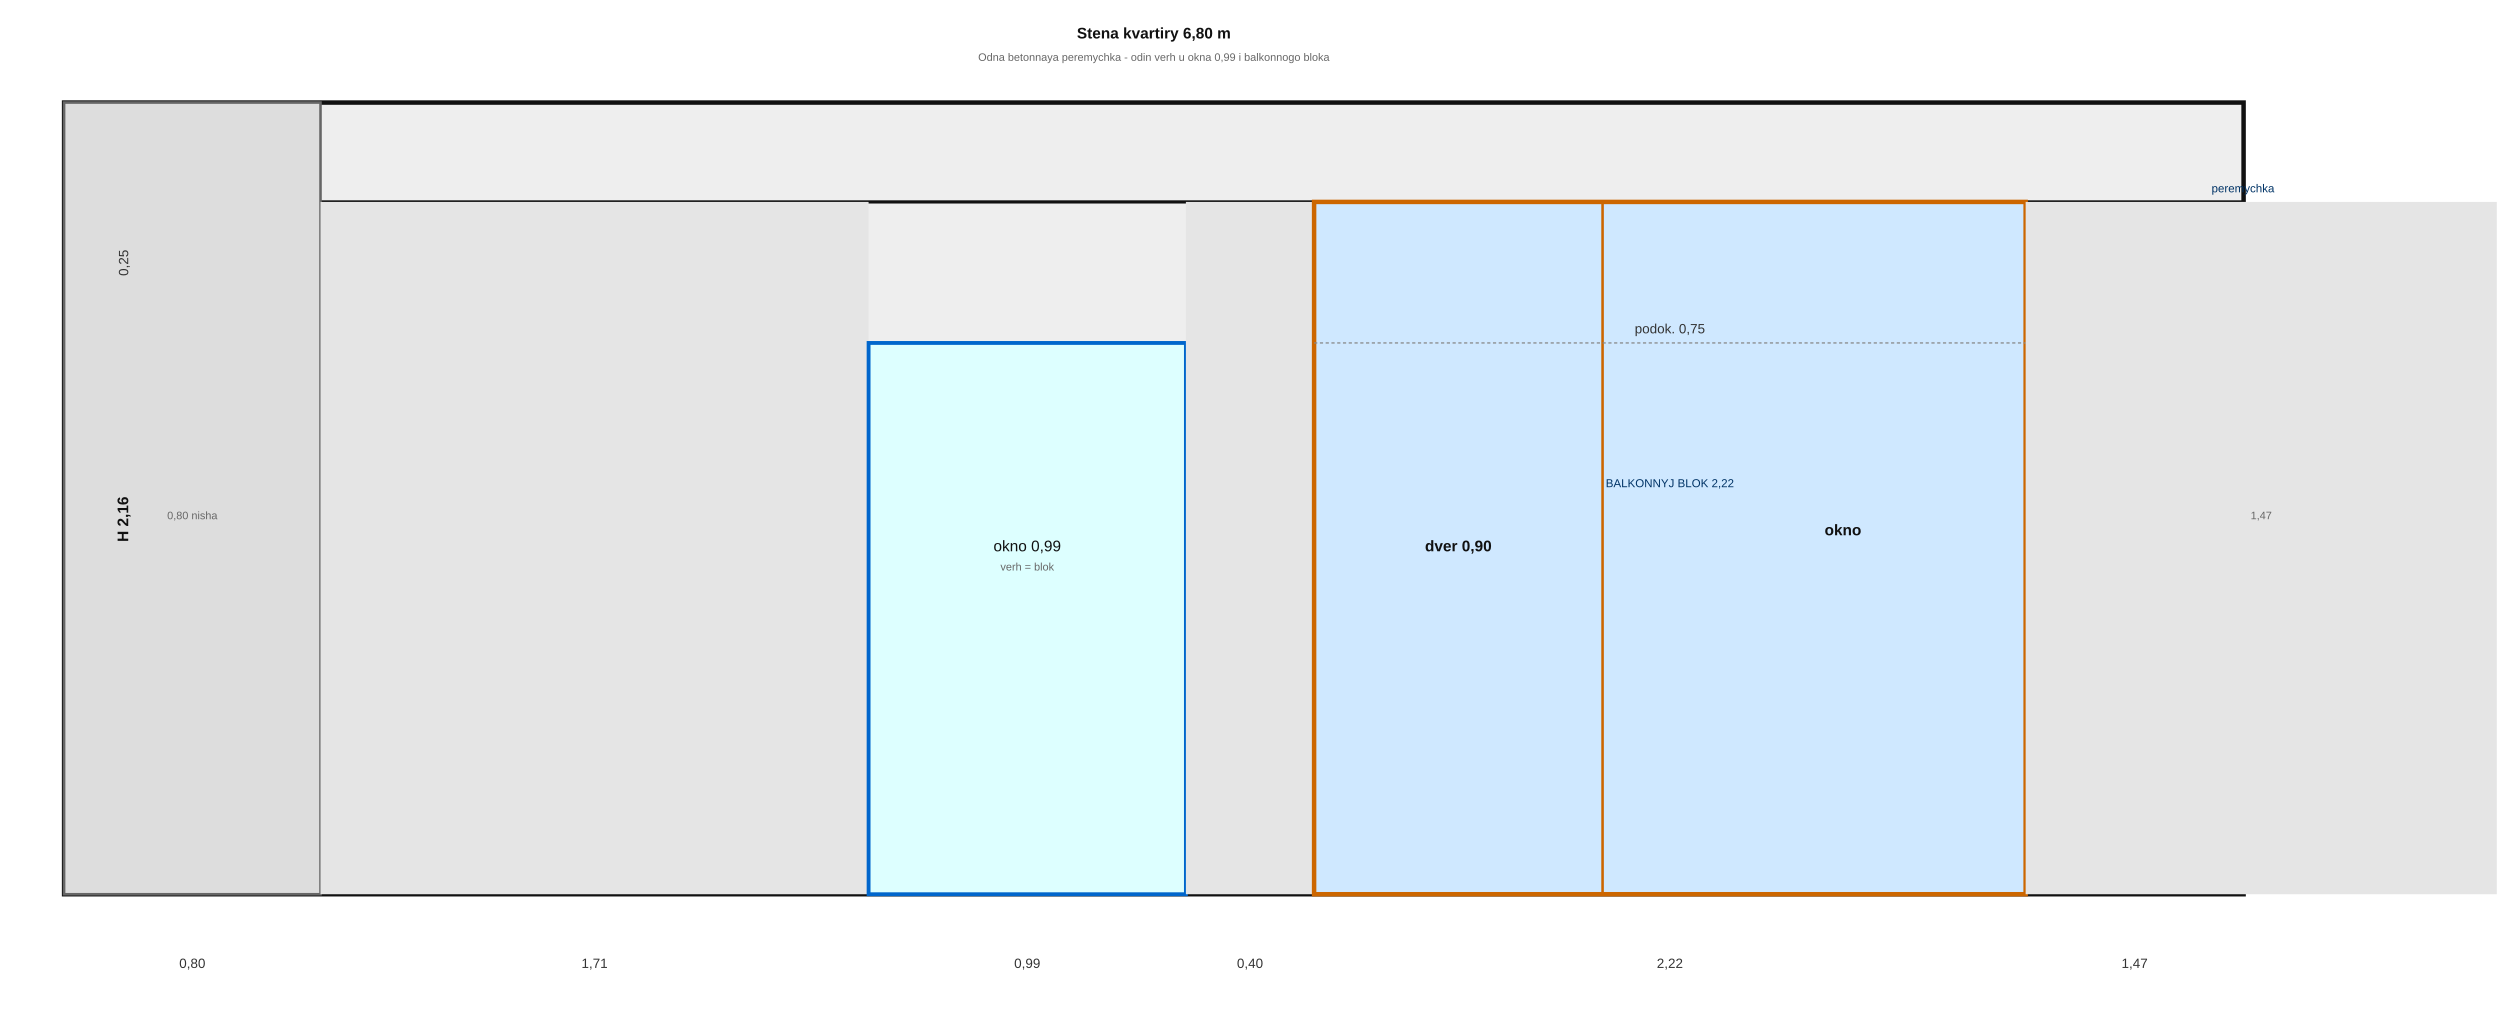
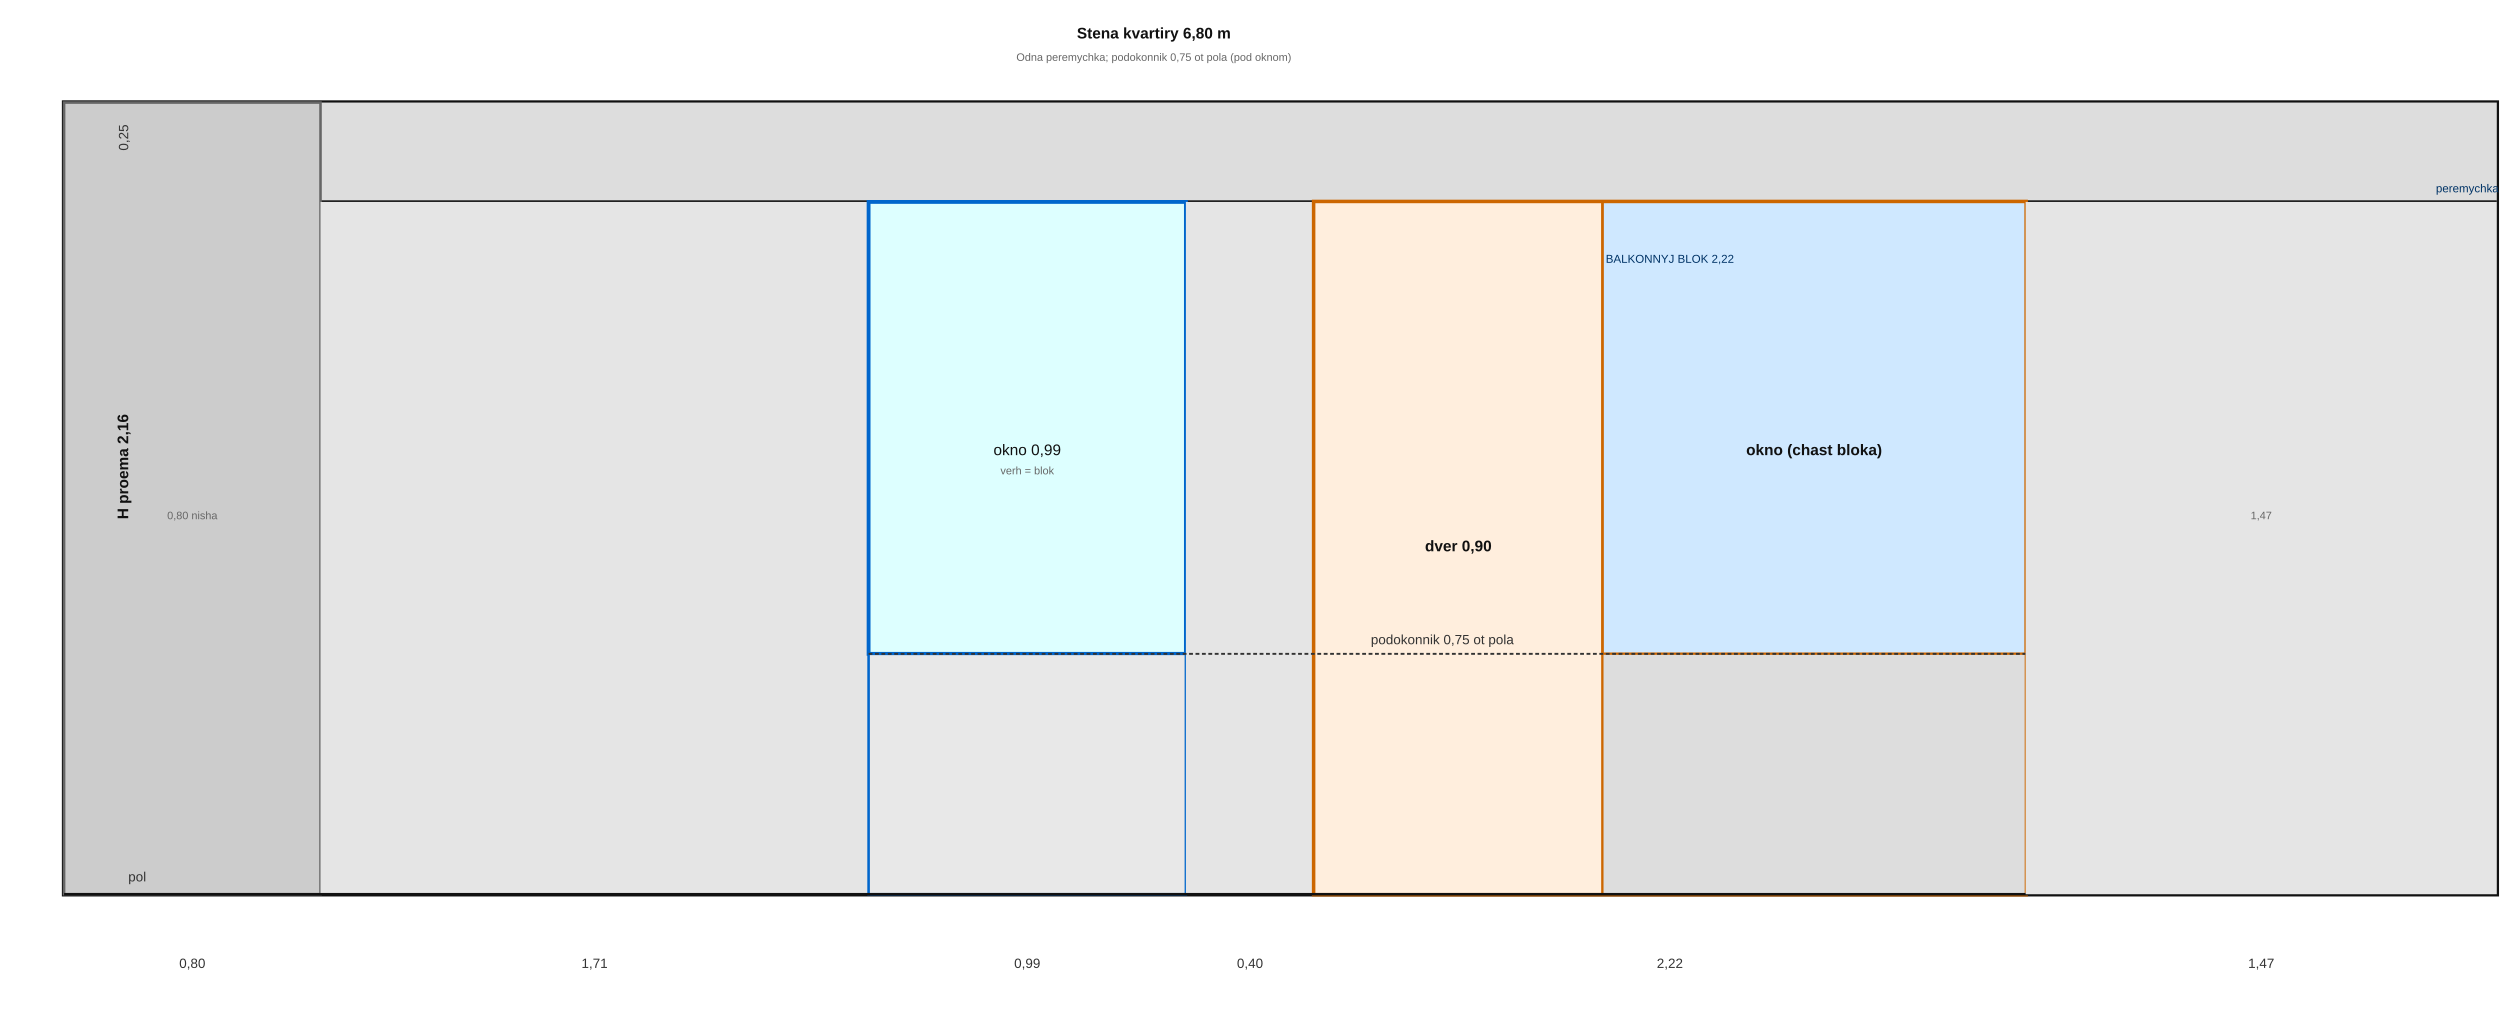
<svg xmlns="http://www.w3.org/2000/svg" viewBox="-200 -320 7800 3200" font-family="Arial,sans-serif">
  <style>
    text { font-size: 48px; fill: #111; }
    .dim { font-size: 42px; fill: #333; }
    .lbl { font-size: 36px; fill: #036; }
    .sub { font-size: 34px; fill: #666; }
  </style>
  <text x="3400" y="-200" text-anchor="middle" font-size="58" font-weight="bold">Stena kvartiry 6,80 m</text>
-   <text x="3400" y="-130" text-anchor="middle" class="sub">Odna betonnaya peremychka - odin verh u okna 0,99 i balkonnogo bloka</text>
-   <rect x="0" y="0" width="6800" height="2470" fill="#eee" stroke="#111" stroke-width="14" />
-   <line x1="0" y1="310" x2="6800" y2="310" stroke="#111" stroke-width="10" />
-   <text x="6700" y="280" class="lbl">peremychka</text>
-   <rect x="0" y="0" width="800" height="2470" fill="#ddd" stroke="#666" stroke-width="8" />
+   <text x="3400" y="-130" text-anchor="middle" class="sub">Odna peremychka; podokonnik 0,75 ot pola (pod oknom)</text>
+   <rect x="0" y="0" width="7590" height="2470" fill="#eee" stroke="#111" stroke-width="14" />
+   <rect x="800" y="0" width="6790" height="310" fill="#ddd" stroke="none" />
+   <line x1="800" y1="310" x2="7590" y2="310" stroke="#111" stroke-width="10" />
+   <text x="7400" y="280" class="lbl">peremychka</text>
+   <rect x="0" y="0" width="800" height="2470" fill="#ccc" stroke="#666" stroke-width="8" />
  <text x="400" y="1300" text-anchor="middle" class="sub">0,80 nisha</text>
  <rect x="800" y="310" width="1710" height="2160" fill="#e5e5e5" stroke="none" />
-   <rect x="2510" y="750" width="990" height="1720" fill="#dff" stroke="#06c" stroke-width="12" />
-   <text x="3005" y="1400" text-anchor="middle">okno 0,99</text>
-   <text x="3005" y="1460" text-anchor="middle" class="sub">verh = blok</text>
+   <rect x="2510" y="310" width="990" height="1410" fill="#dff" stroke="#06c" stroke-width="12" />
+   <rect x="2510" y="1720" width="990" height="750" fill="#e8e8e8" stroke="#06c" stroke-width="8" />
+   <text x="3005" y="1100" text-anchor="middle">okno 0,99</text>
+   <text x="3005" y="1160" text-anchor="middle" class="sub">verh = blok</text>
  <rect x="3500" y="310" width="400" height="2160" fill="#e5e5e5" stroke="none" />
-   <rect x="3900" y="310" width="2220" height="2160" fill="#cfe8ff" stroke="#c60" stroke-width="14" />
-   <line x1="4800" y1="310" x2="4800" y2="2470" stroke="#c60" stroke-width="8" />
+   <rect x="3900" y="310" width="2220" height="2160" fill="#f0f0f0" stroke="#c60" stroke-width="14" />
+   <rect x="3900" y="310" width="900" height="2160" fill="#fed" stroke="#c60" stroke-width="8" />
  <text x="4350" y="1400" text-anchor="middle" font-weight="bold">dver 0,90</text>
-   <text x="5550" y="1350" text-anchor="middle" font-weight="bold">okno</text>
-   <text x="5010" y="1200" text-anchor="middle" class="lbl">BALKONNYJ BLOK 2,22</text>
-   <line x1="3900" y1="750" x2="6120" y2="750" stroke="#888" stroke-width="4" stroke-dasharray="10 8" />
-   <text x="5010" y="720" text-anchor="middle" class="dim">podok. 0,75</text>
+   <rect x="4800" y="310" width="1320" height="1410" fill="#cfe8ff" stroke="#c60" stroke-width="8" />
+   <rect x="4800" y="1720" width="1320" height="750" fill="#ddd" stroke="#c60" stroke-width="6" />
+   <text x="5460" y="1100" text-anchor="middle" font-weight="bold">okno (chast bloka)</text>
+   <text x="5010" y="500" text-anchor="middle" class="lbl">BALKONNYJ BLOK 2,22</text>
+   <line x1="2510" y1="1720" x2="6120" y2="1720" stroke="#333" stroke-width="6" stroke-dasharray="12 8" />
+   <text x="4300" y="1690" text-anchor="middle" class="dim">podokonnik 0,75 ot pola</text>
+   <line x1="0" y1="2470" x2="7590" y2="2470" stroke="#111" stroke-width="8" />
+   <text x="200" y="2430" class="dim">pol</text>
  <rect x="6120" y="310" width="1470" height="2160" fill="#e5e5e5" stroke="none" />
  <text x="6855" y="1300" text-anchor="middle" class="sub">1,47</text>
-   <text x="200" y="1300" text-anchor="middle" transform="rotate(-90 200 1300)" font-weight="bold">H 2,16</text>
-   <text x="200" y="500" text-anchor="middle" transform="rotate(-90 200 500)" class="dim">0,25</text>
+   <text x="200" y="1300" transform="rotate(-90 200 1300)" font-weight="bold">H proema 2,16</text>
+   <text x="200" y="150" transform="rotate(-90 200 150)" class="dim">0,25</text>
  <text x="400" y="2700" text-anchor="middle" class="dim">0,80</text>
  <text x="1655" y="2700" text-anchor="middle" class="dim">1,71</text>
  <text x="3005" y="2700" text-anchor="middle" class="dim">0,99</text>
  <text x="3700" y="2700" text-anchor="middle" class="dim">0,40</text>
  <text x="5010" y="2700" text-anchor="middle" class="dim">2,22</text>
-   <text x="6460" y="2700" text-anchor="middle" class="dim">1,47</text>
+   <text x="6855" y="2700" text-anchor="middle" class="dim">1,47</text>
  <line x1="0" y1="2900" x2="7590" y2="2900" stroke="#111" stroke-width="6" />
-   <text x="3795" y="2980" text-anchor="middle" font-weight="bold">summa po eskizu 6,79 m (0,80+1,71+0,99+0,40+2,22+1,47)</text>
+   <text x="3795" y="2980" text-anchor="middle" font-weight="bold">6,79 m po eskizu</text>
</svg>
